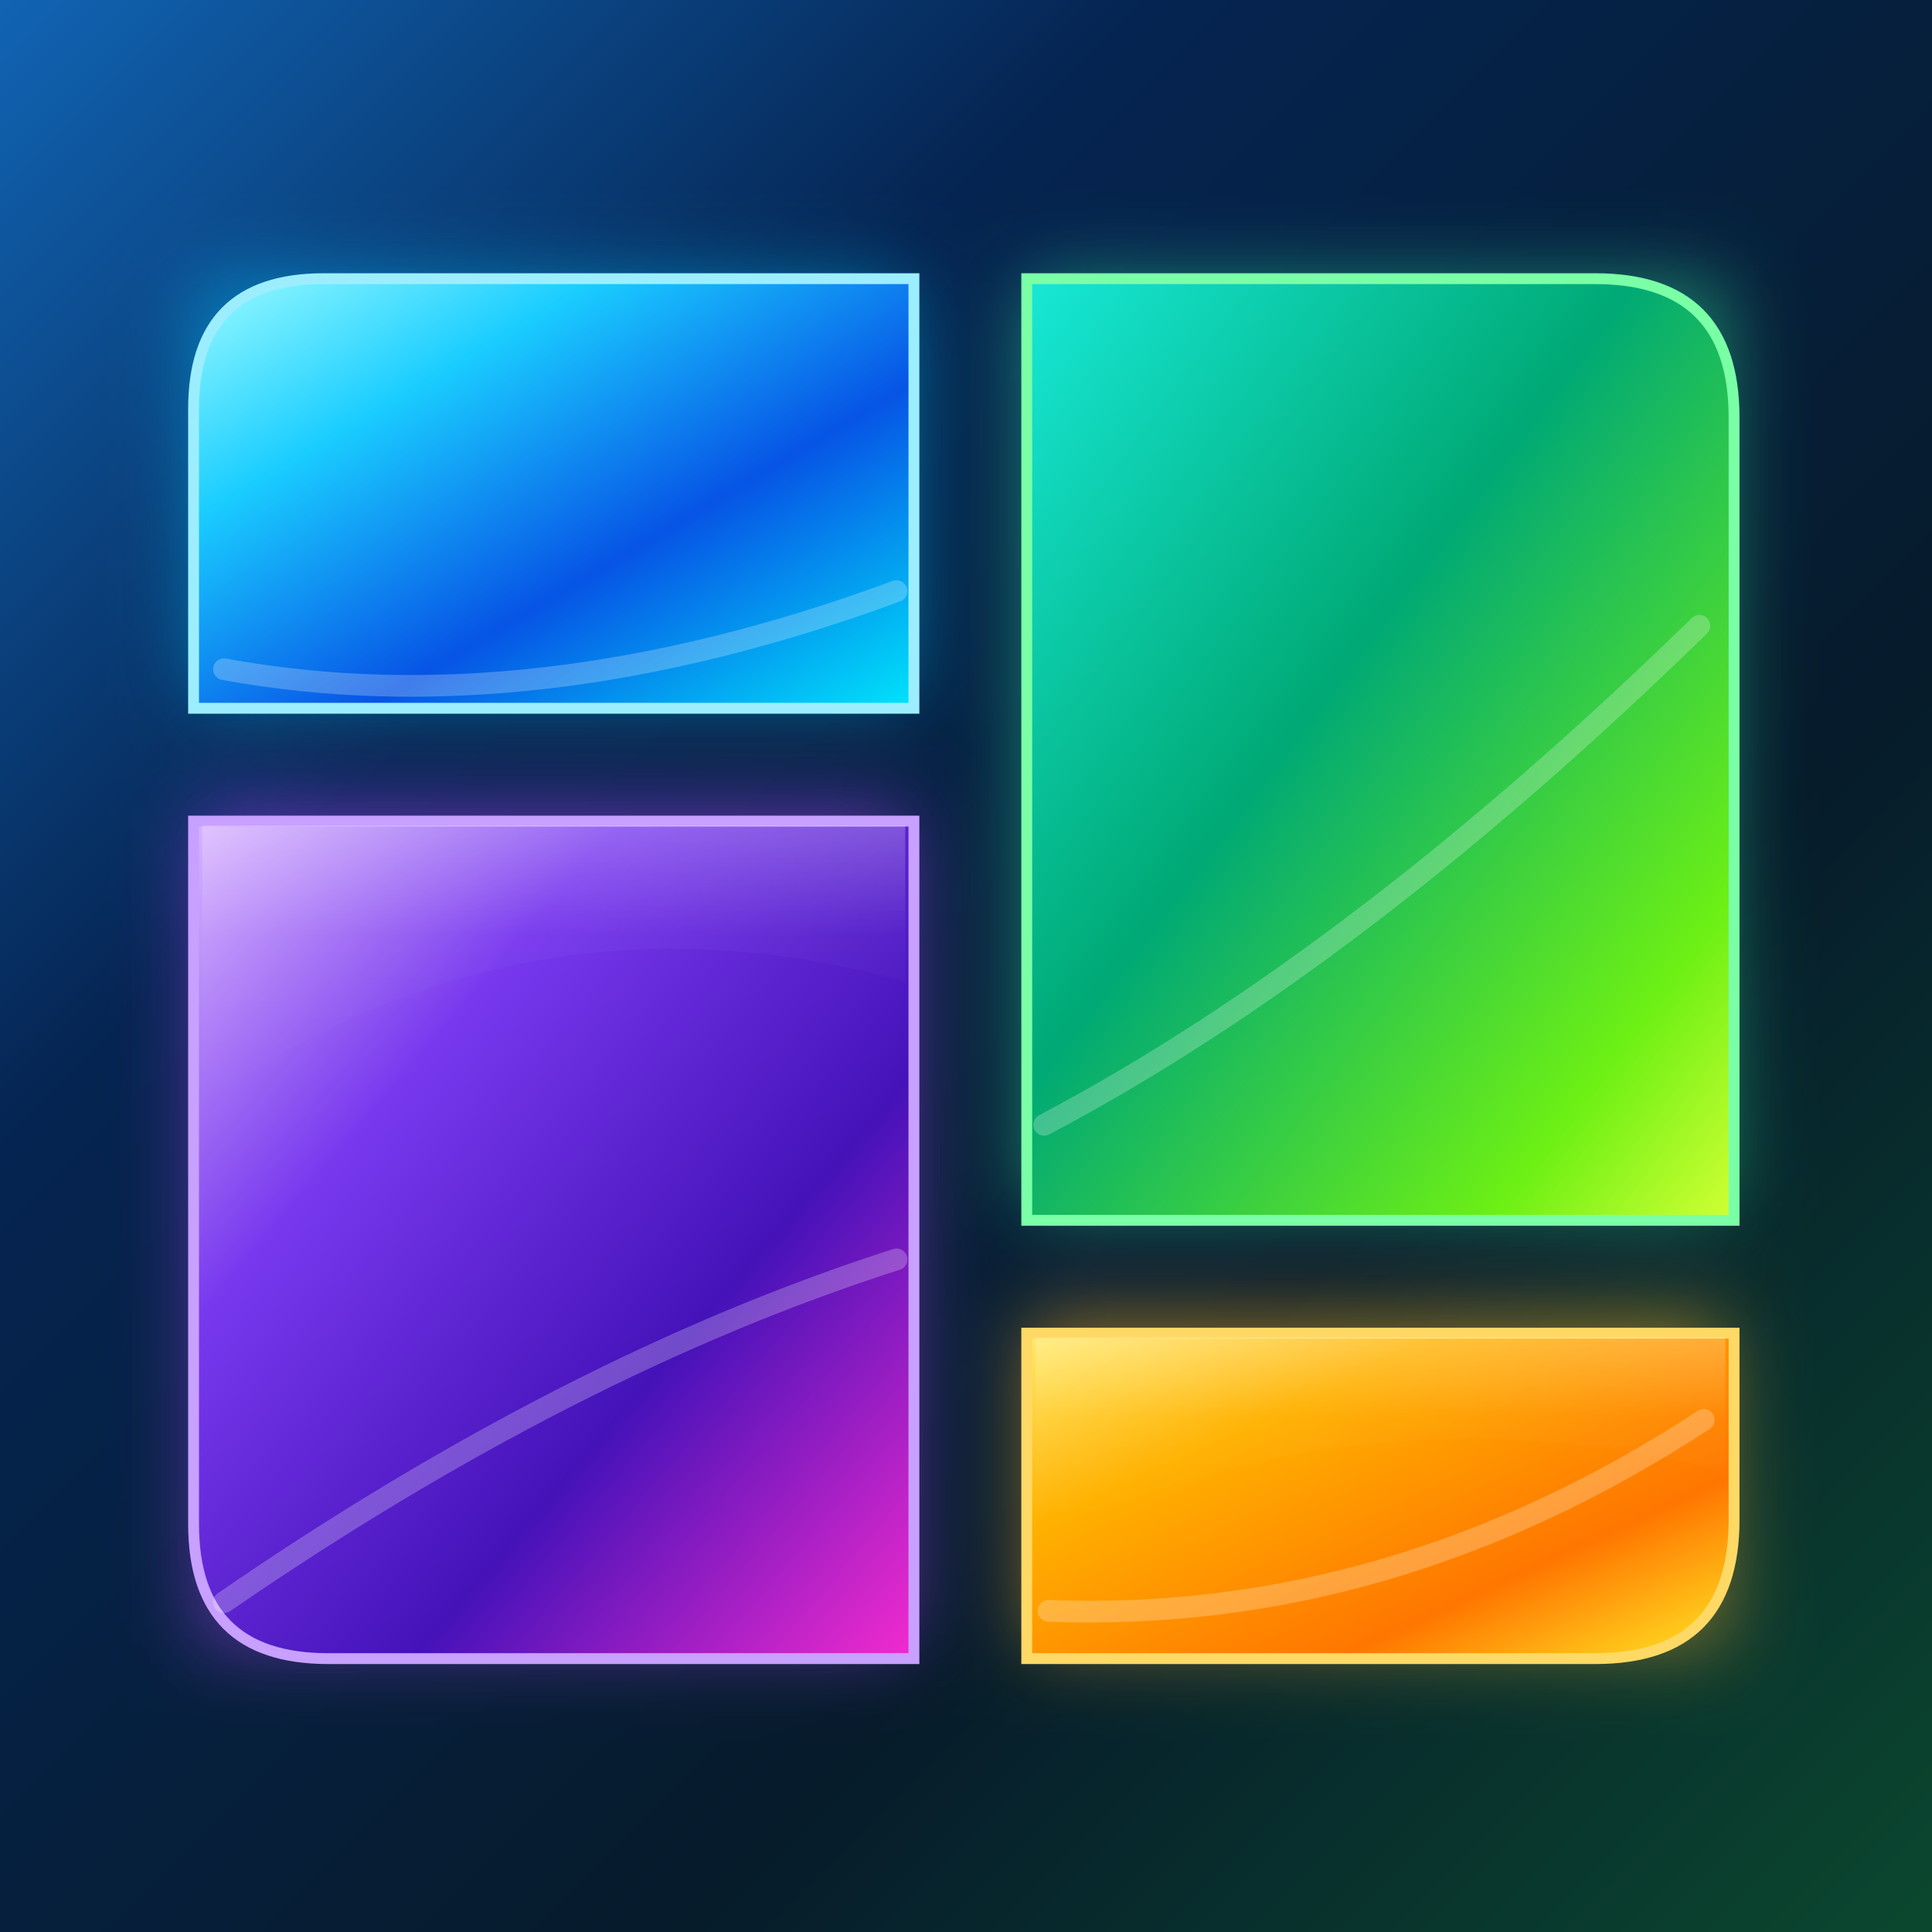
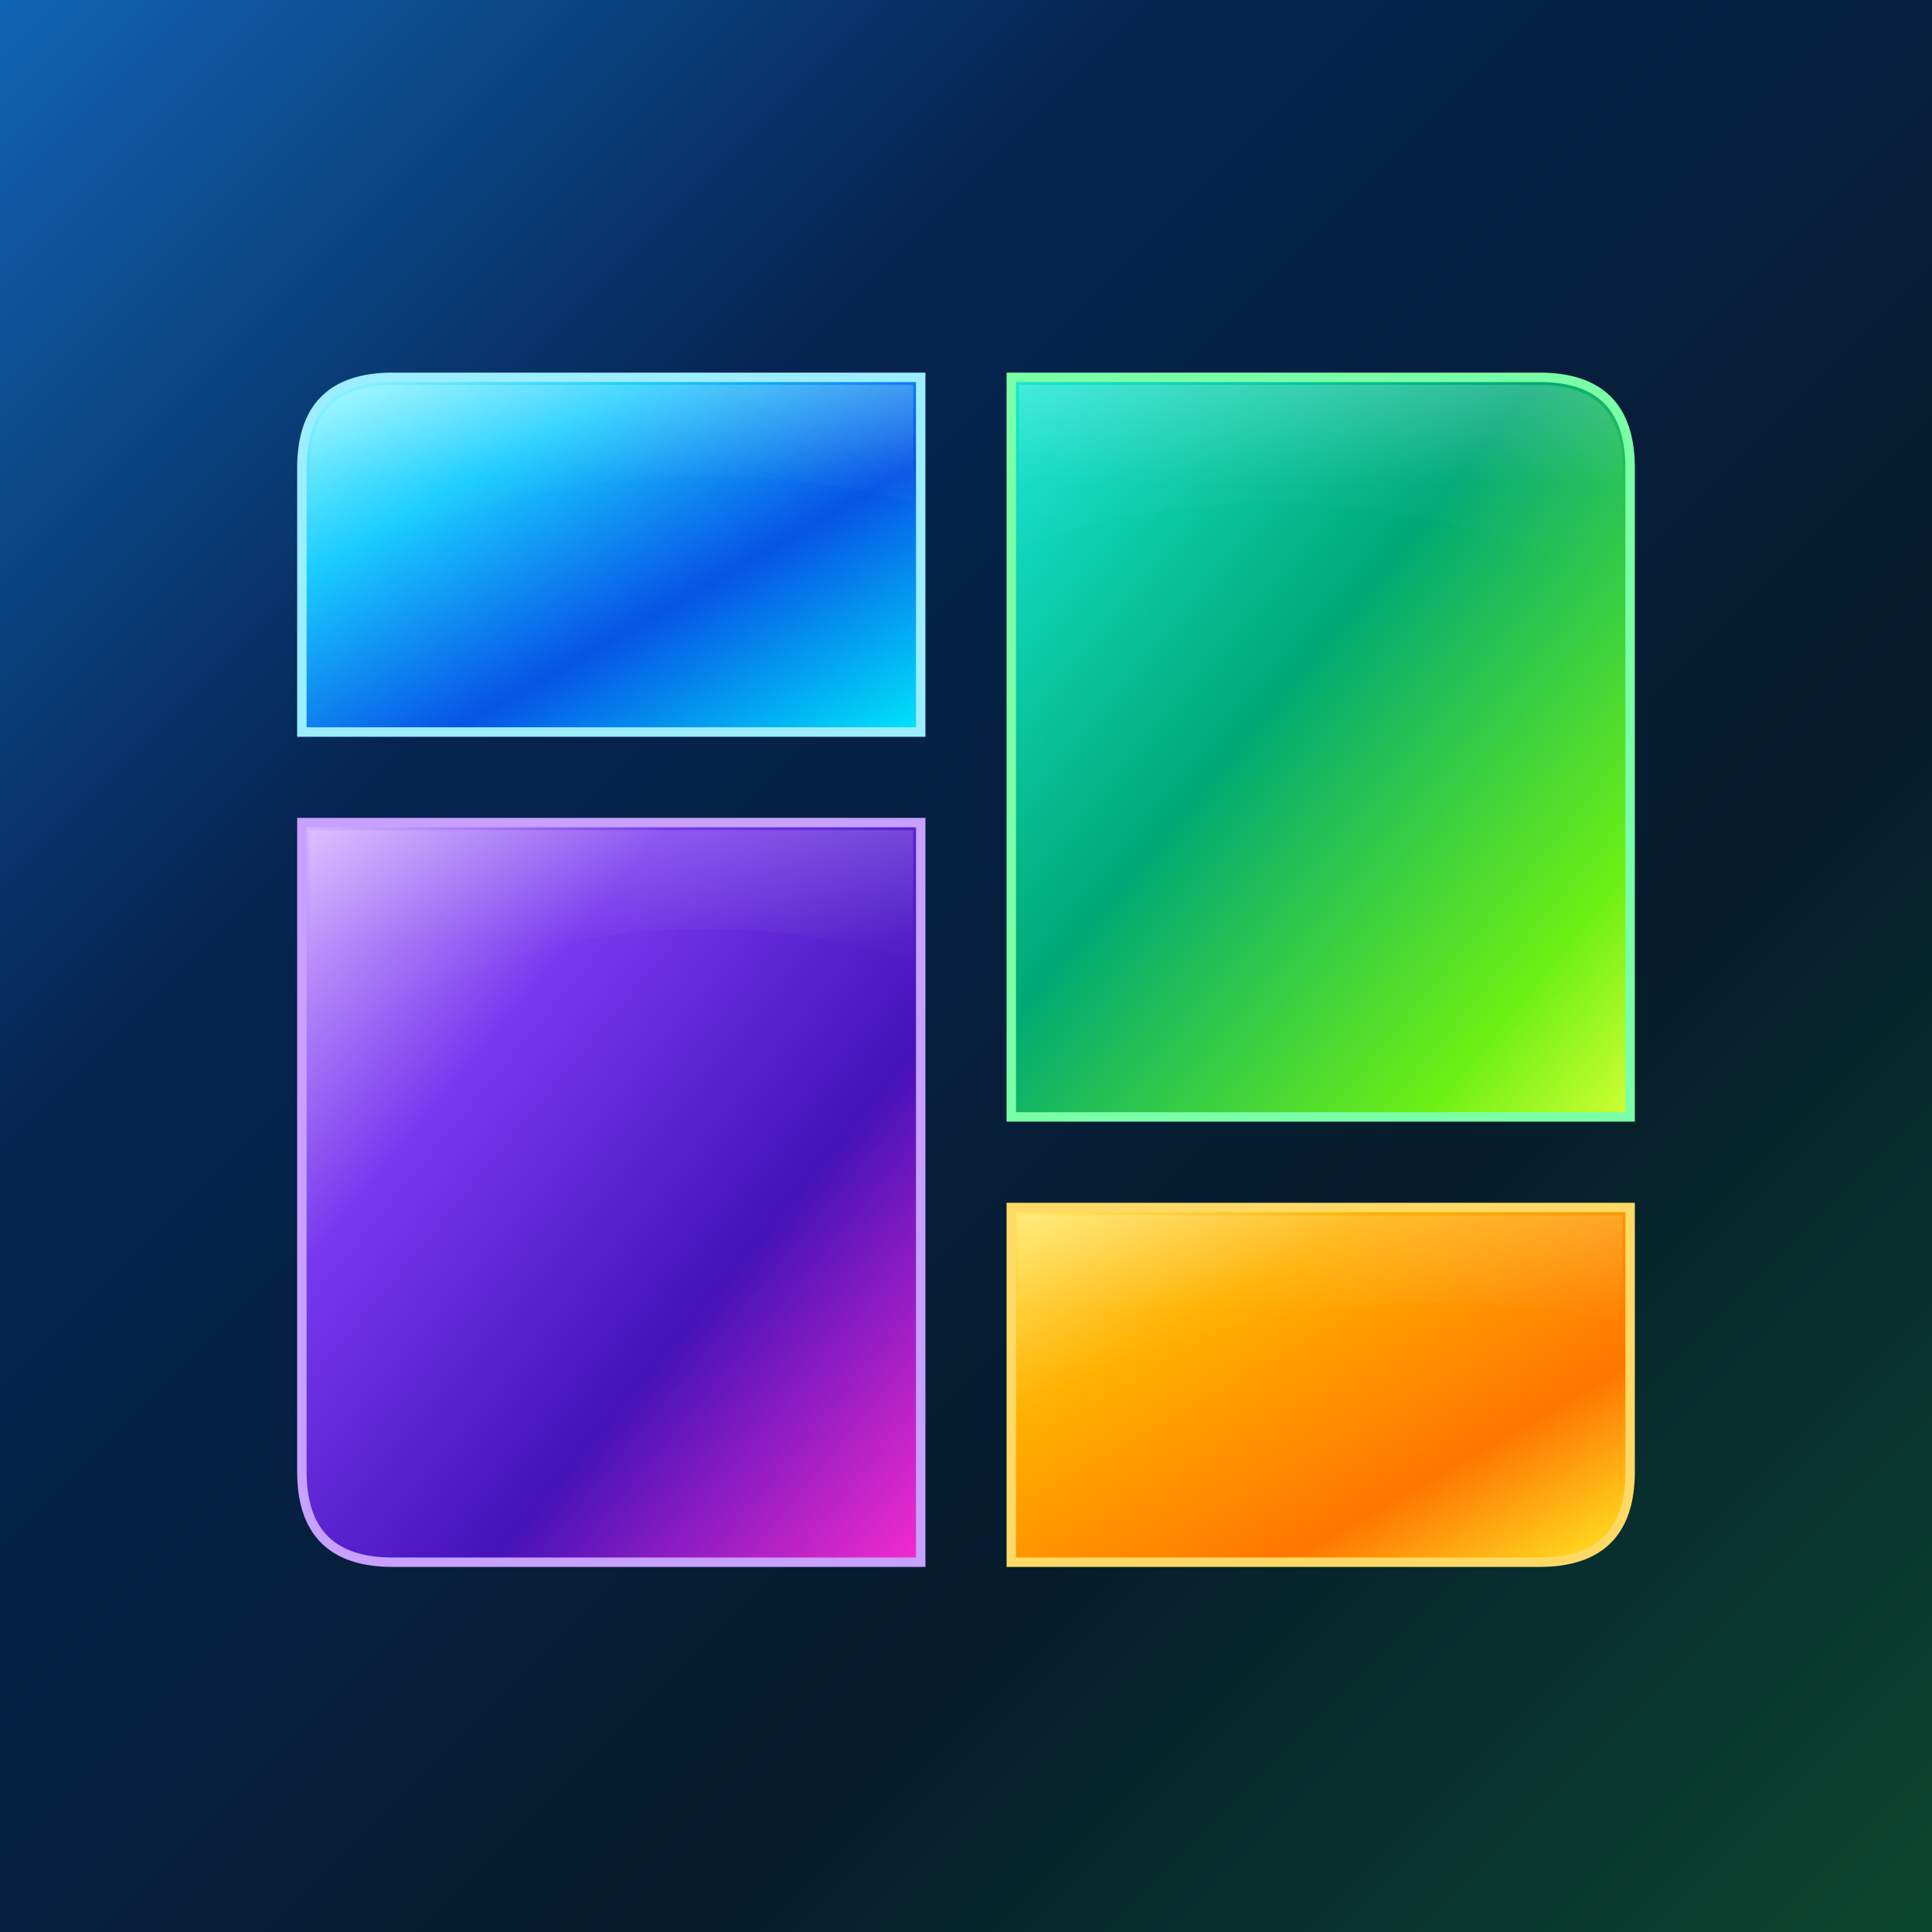
<svg xmlns="http://www.w3.org/2000/svg" width="512" height="512" viewBox="0 0 512 512">
  <defs>
    <linearGradient id="base" x1="0" y1="0" x2="1" y2="1">
      <stop stop-color="#1165B5" />
      <stop offset=".3" stop-color="#052451" />
      <stop offset=".67" stop-color="#061B2B" />
      <stop offset="1" stop-color="#0B482F" />
-     </linearGradient>
-     <linearGradient id="rim" x1="0" y1="0" x2="1" y2="1">
-       <stop stop-color="#5CEAFF" />
-       <stop offset=".4" stop-color="#008BFA" />
-       <stop offset=".72" stop-color="#09E6B6" />
-       <stop offset="1" stop-color="#E5F847" />
    </linearGradient>
    <linearGradient id="blue" x1="0" y1="0" x2="1" y2="1">
      <stop stop-color="#9BFBFF" />
      <stop offset=".28" stop-color="#1ACDFF" />
      <stop offset=".62" stop-color="#0754E5" />
      <stop offset="1" stop-color="#00E5FA" />
    </linearGradient>
    <linearGradient id="green" x1="0" y1="0" x2="1" y2="1">
      <stop stop-color="#17E8D6" />
      <stop offset=".43" stop-color="#00A975" />
      <stop offset=".83" stop-color="#6DF014" />
      <stop offset="1" stop-color="#D1FF34" />
    </linearGradient>
    <linearGradient id="purple" x1="0" y1="0" x2="1" y2="1">
      <stop stop-color="#DAB7FF" />
      <stop offset=".3" stop-color="#7839EE" />
      <stop offset=".65" stop-color="#4512B9" />
      <stop offset="1" stop-color="#F52BCE" />
    </linearGradient>
    <linearGradient id="orange" x1="0" y1="0" x2="1" y2="1">
      <stop stop-color="#FFEA68" />
      <stop offset=".3" stop-color="#FFB100" />
      <stop offset=".72" stop-color="#FF7600" />
      <stop offset="1" stop-color="#FFE925" />
    </linearGradient>
    <linearGradient id="shine" x1="0" y1="0" x2="0" y2="1">
-       <stop stop-color="#FFFFFF" stop-opacity=".65" />
-       <stop offset=".4" stop-color="#FFFFFF" stop-opacity=".08" />
+       <stop stop-color="#FFFFFF" stop-opacity=".55" />
+       <stop offset=".5" stop-color="#FFFFFF" stop-opacity=".06" />
      <stop offset="1" stop-color="#FFFFFF" stop-opacity="0" />
    </linearGradient>
-     <filter id="glow">
-       <feGaussianBlur stdDeviation="9" />
-     </filter>
  </defs>
  <rect width="512" height="512" fill="url(#base)" />
-   <g transform="translate(256 236) scale(1.15) translate(-256 -256)">
-     <g opacity=".5" filter="url(#glow)">
-       <path d="M79 116H243V211H79Z" fill="#05CBFF" />
-       <path d="M270 116H431V329H270Z" fill="#31F0A2" />
-       <path d="M79 237H243V430H79Z" fill="#B145FF" />
-       <path d="M270 354H431V430H270Z" fill="#FFB627" />
-     </g>
-     <path d="M108 115H244V214H78V145Q78 115 108 115Z" fill="url(#blue)" stroke="#9CEEFF" stroke-width="2.5" />
-     <path d="M270 115H401Q433 115 433 147V332H270Z" fill="url(#green)" stroke="#7AFFA6" stroke-width="2.5" />
-     <path d="M78 240H244V433H109Q78 433 78 402Z" fill="url(#purple)" stroke="#C8A0FF" stroke-width="2.5" />
-     <path d="M270 358H433V401Q433 433 401 433H270Z" fill="url(#orange)" stroke="#FFD965" stroke-width="2.5" />
-     <path d="M80 241H242V277Q155 253 80 305Z" fill="url(#shine)" opacity=".35" />
-     <path d="M272 359H431V390Q351 369 272 405Z" fill="url(#shine)" opacity=".35" />
-     <path d="M85 205Q156 218 240 187M274 310Q346 272 425 195M85 420Q165 365 240 341M275 422Q354 425 426 378" stroke="#FFFFFF" stroke-opacity=".24" stroke-width="5" fill="none" stroke-linecap="round" />
-   </g>
+   <path d="M104 100H244V194H80V124Q80 100 104 100Z" fill="url(#blue)" stroke="#9CEEFF" stroke-width="2.5" />
+   <path d="M268 100H408Q432 100 432 124V296H268Z" fill="url(#green)" stroke="#7AFFA6" stroke-width="2.5" />
+   <path d="M80 218H244V414H104Q80 414 80 390Z" fill="url(#purple)" stroke="#C8A0FF" stroke-width="2.5" />
+   <path d="M268 320H432V390Q432 414 408 414H268Z" fill="url(#orange)" stroke="#FFD965" stroke-width="2.5" />
+   <path d="M104 102H242V133Q161 113 82 151V124Q82 102 104 102Z" fill="url(#shine)" opacity=".4" />
+   <path d="M270 102H408Q430 102 430 124V155Q348 117 270 145Z" fill="url(#shine)" opacity=".35" />
+   <path d="M82 220H242V254Q155 230 82 279Z" fill="url(#shine)" opacity=".3" />
+   <path d="M270 322H430V350Q348 334 270 371Z" fill="url(#shine)" opacity=".3" />
</svg>
